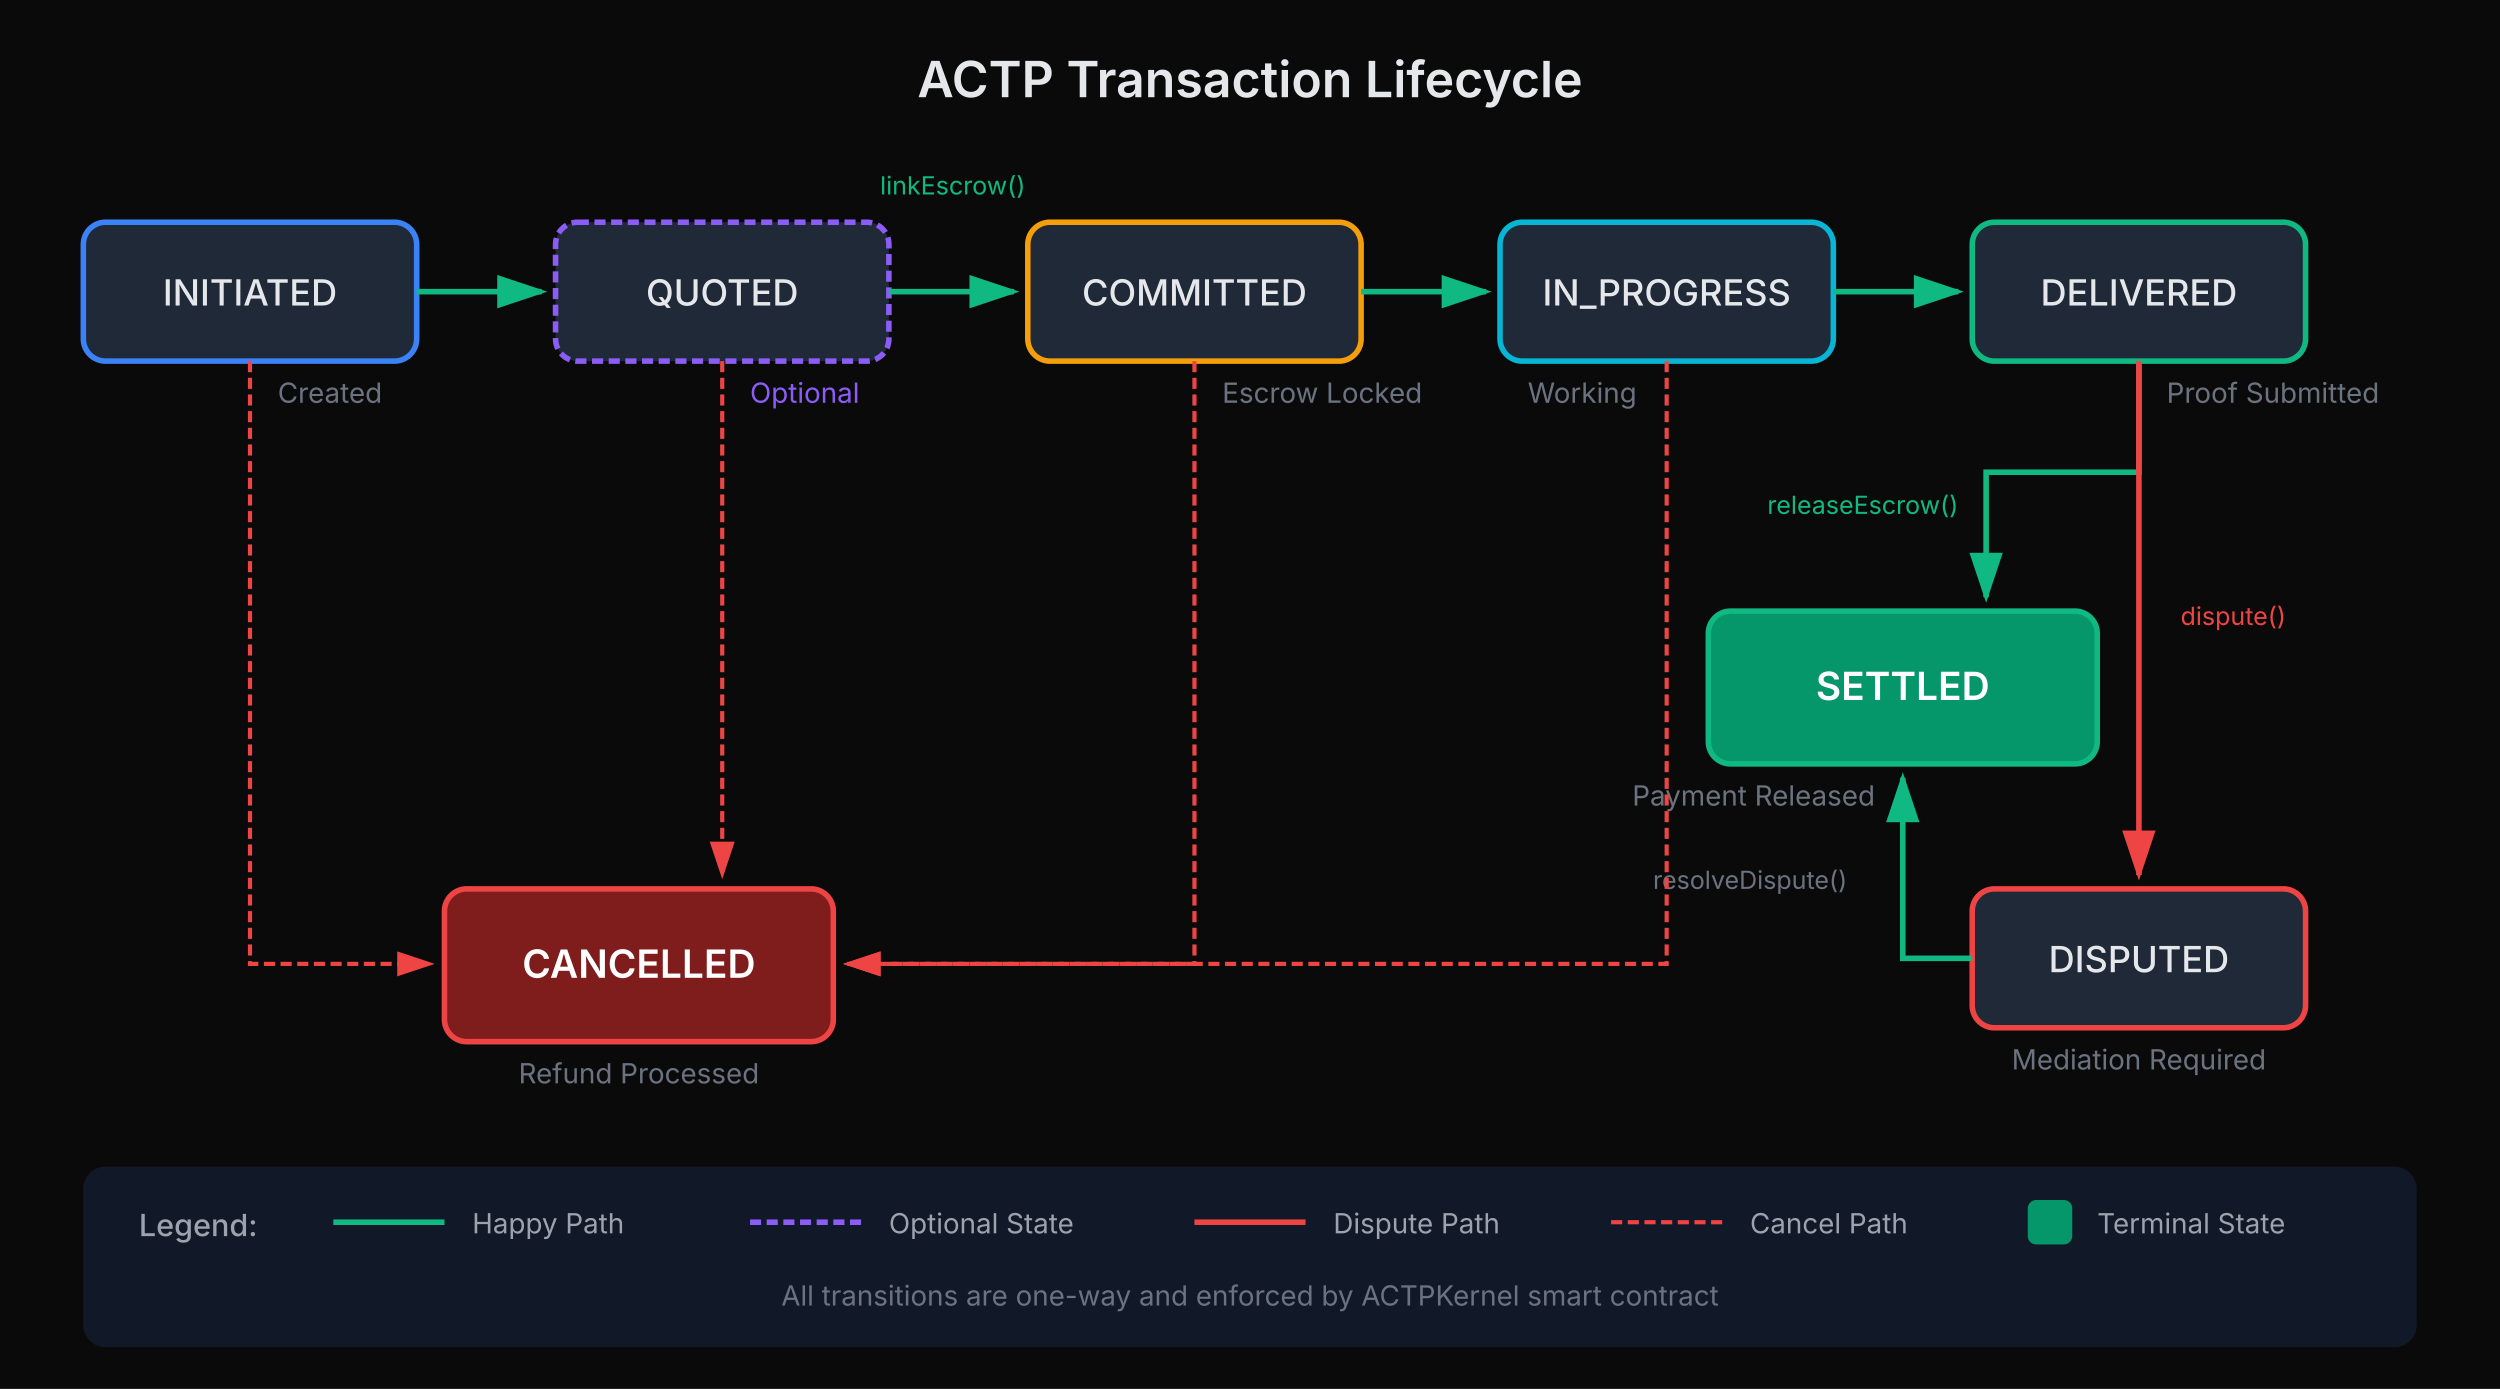
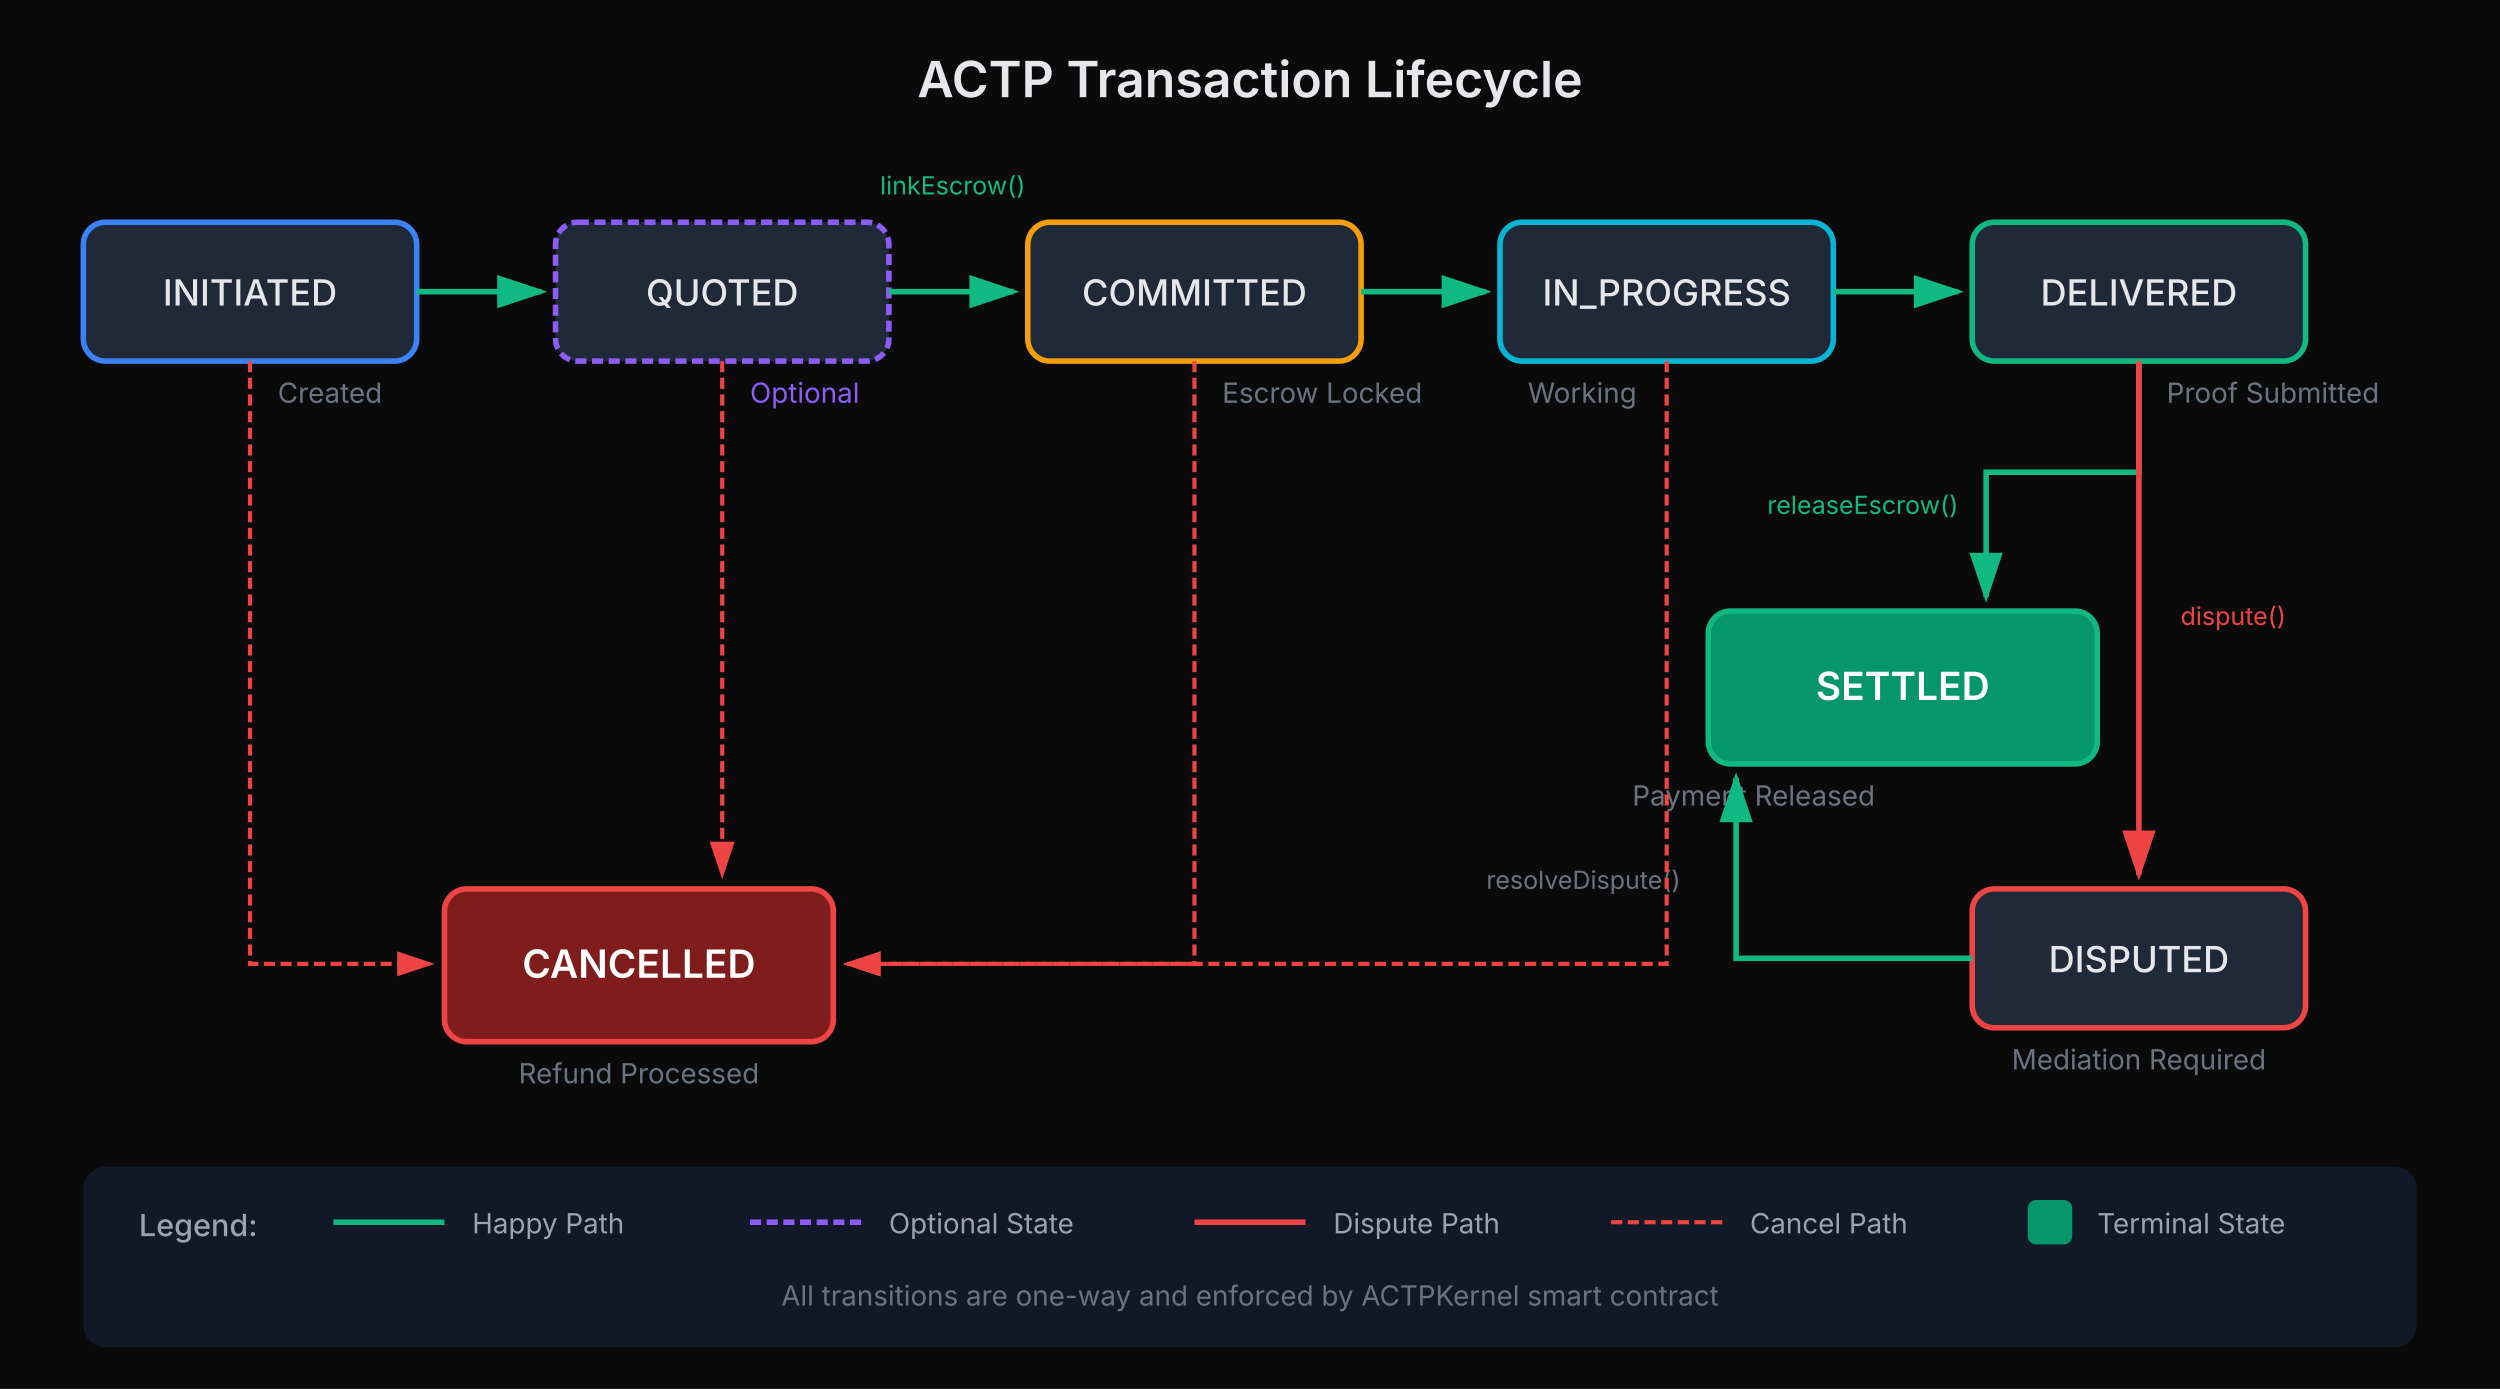
<svg xmlns="http://www.w3.org/2000/svg" width="900" height="500" viewBox="0 0 900 500">
  <rect width="900" height="500" fill="#0A0A0A" />
  <text x="450" y="35" text-anchor="middle" fill="#E5E7EB" font-family="system-ui, -apple-system, sans-serif" font-size="18" font-weight="600">
    ACTP Transaction Lifecycle
  </text>
  <rect x="30" y="80" width="120" height="50" rx="8" fill="#1F2937" stroke="#3B82F6" stroke-width="2" />
  <text x="90" y="110" text-anchor="middle" fill="#E5E7EB" font-family="system-ui, -apple-system, sans-serif" font-size="13" font-weight="500">INITIATED</text>
  <text x="100" y="145" text-anchor="start" fill="#6B7280" font-family="system-ui, -apple-system, sans-serif" font-size="10">Created</text>
  <rect x="200" y="80" width="120" height="50" rx="8" fill="#1F2937" stroke="#8B5CF6" stroke-width="2" stroke-dasharray="4,2" />
  <text x="260" y="110" text-anchor="middle" fill="#E5E7EB" font-family="system-ui, -apple-system, sans-serif" font-size="13" font-weight="500">QUOTED</text>
  <text x="270" y="145" text-anchor="start" fill="#8B5CF6" font-family="system-ui, -apple-system, sans-serif" font-size="10">Optional</text>
  <rect x="370" y="80" width="120" height="50" rx="8" fill="#1F2937" stroke="#F59E0B" stroke-width="2" />
  <text x="430" y="110" text-anchor="middle" fill="#E5E7EB" font-family="system-ui, -apple-system, sans-serif" font-size="13" font-weight="500">COMMITTED</text>
  <text x="440" y="145" text-anchor="start" fill="#6B7280" font-family="system-ui, -apple-system, sans-serif" font-size="10">Escrow Locked</text>
  <rect x="540" y="80" width="120" height="50" rx="8" fill="#1F2937" stroke="#06B6D4" stroke-width="2" />
  <text x="600" y="110" text-anchor="middle" fill="#E5E7EB" font-family="system-ui, -apple-system, sans-serif" font-size="13" font-weight="500">IN_PROGRESS</text>
  <text x="550" y="145" text-anchor="start" fill="#6B7280" font-family="system-ui, -apple-system, sans-serif" font-size="10">Working</text>
  <rect x="710" y="80" width="120" height="50" rx="8" fill="#1F2937" stroke="#10B981" stroke-width="2" />
  <text x="770" y="110" text-anchor="middle" fill="#E5E7EB" font-family="system-ui, -apple-system, sans-serif" font-size="13" font-weight="500">DELIVERED</text>
  <text x="780" y="145" text-anchor="start" fill="#6B7280" font-family="system-ui, -apple-system, sans-serif" font-size="10">Proof Submitted</text>
  <rect x="615" y="220" width="140" height="55" rx="8" fill="#059669" stroke="#10B981" stroke-width="2" />
  <text x="685" y="252" text-anchor="middle" fill="#FFFFFF" font-family="system-ui, -apple-system, sans-serif" font-size="14" font-weight="600">SETTLED</text>
  <text x="675" y="290" text-anchor="end" fill="#6B7280" font-family="system-ui, -apple-system, sans-serif" font-size="10">Payment Released</text>
  <rect x="710" y="320" width="120" height="50" rx="8" fill="#1F2937" stroke="#EF4444" stroke-width="2" />
  <text x="770" y="350" text-anchor="middle" fill="#E5E7EB" font-family="system-ui, -apple-system, sans-serif" font-size="13" font-weight="500">DISPUTED</text>
  <text x="770" y="385" text-anchor="middle" fill="#6B7280" font-family="system-ui, -apple-system, sans-serif" font-size="10">Mediation Required</text>
  <rect x="160" y="320" width="140" height="55" rx="8" fill="#7F1D1D" stroke="#EF4444" stroke-width="2" />
  <text x="230" y="352" text-anchor="middle" fill="#FFFFFF" font-family="system-ui, -apple-system, sans-serif" font-size="14" font-weight="600">CANCELLED</text>
  <text x="230" y="390" text-anchor="middle" fill="#6B7280" font-family="system-ui, -apple-system, sans-serif" font-size="10">Refund Processed</text>
  <line x1="150" y1="105" x2="195" y2="105" stroke="#10B981" stroke-width="2" marker-end="url(#arrowGreen)" />
  <line x1="320" y1="105" x2="365" y2="105" stroke="#10B981" stroke-width="2" marker-end="url(#arrowGreen)" />
  <text x="343" y="70" text-anchor="middle" fill="#10B981" font-family="system-ui, -apple-system, sans-serif" font-size="9">linkEscrow()</text>
  <line x1="490" y1="105" x2="535" y2="105" stroke="#10B981" stroke-width="2" marker-end="url(#arrowGreen)" />
  <line x1="660" y1="105" x2="705" y2="105" stroke="#10B981" stroke-width="2" marker-end="url(#arrowGreen)" />
  <path d="M 770 130 L 770 170 L 715 170 L 715 215" fill="none" stroke="#10B981" stroke-width="2" marker-end="url(#arrowGreen)" />
  <text x="705" y="185" text-anchor="end" fill="#10B981" font-family="system-ui, -apple-system, sans-serif" font-size="9">releaseEscrow()</text>
  <line x1="770" y1="130" x2="770" y2="315" stroke="#EF4444" stroke-width="2" marker-end="url(#arrowRed)" />
  <text x="785" y="225" fill="#EF4444" font-family="system-ui, -apple-system, sans-serif" font-size="9">dispute()</text>
-   <path d="M 710 345 L 685 345 L 685 280" fill="none" stroke="#10B981" stroke-width="2" marker-end="url(#arrowGreen)" />
-   <text x="665" y="320" text-anchor="end" fill="#6B7280" font-family="system-ui, -apple-system, sans-serif" font-size="9">resolveDispute()</text>
+   <path d="M 710 345 L 625 345 L 625 280" fill="none" stroke="#10B981" stroke-width="2" marker-end="url(#arrowGreen)" />
+   <text x="605" y="320" text-anchor="end" fill="#6B7280" font-family="system-ui, -apple-system, sans-serif" font-size="9">resolveDispute()</text>
  <path d="M 90 130 L 90 347 L 155 347" fill="none" stroke="#EF4444" stroke-width="1.5" stroke-dasharray="4,2" marker-end="url(#arrowRed)" />
  <path d="M 260 130 L 260 315" fill="none" stroke="#EF4444" stroke-width="1.5" stroke-dasharray="4,2" marker-end="url(#arrowRed)" />
  <path d="M 430 130 L 430 347 L 305 347" fill="none" stroke="#EF4444" stroke-width="1.5" stroke-dasharray="4,2" marker-end="url(#arrowRed)" />
  <path d="M 600 130 L 600 347 L 305 347" fill="none" stroke="#EF4444" stroke-width="1.5" stroke-dasharray="4,2" marker-end="url(#arrowRed)" />
  <rect x="30" y="420" width="840" height="65" rx="8" fill="#111827" />
  <text x="50" y="445" fill="#9CA3AF" font-family="system-ui, -apple-system, sans-serif" font-size="11" font-weight="500">Legend:</text>
  <line x1="120" y1="440" x2="160" y2="440" stroke="#10B981" stroke-width="2" />
  <text x="170" y="444" fill="#9CA3AF" font-family="system-ui, -apple-system, sans-serif" font-size="10">Happy Path</text>
  <line x1="270" y1="440" x2="310" y2="440" stroke="#8B5CF6" stroke-width="2" stroke-dasharray="4,2" />
  <text x="320" y="444" fill="#9CA3AF" font-family="system-ui, -apple-system, sans-serif" font-size="10">Optional State</text>
  <line x1="430" y1="440" x2="470" y2="440" stroke="#EF4444" stroke-width="2" />
  <text x="480" y="444" fill="#9CA3AF" font-family="system-ui, -apple-system, sans-serif" font-size="10">Dispute Path</text>
  <line x1="580" y1="440" x2="620" y2="440" stroke="#EF4444" stroke-width="1.5" stroke-dasharray="4,2" />
  <text x="630" y="444" fill="#9CA3AF" font-family="system-ui, -apple-system, sans-serif" font-size="10">Cancel Path</text>
  <rect x="730" y="432" width="16" height="16" rx="3" fill="#059669" />
  <text x="755" y="444" fill="#9CA3AF" font-family="system-ui, -apple-system, sans-serif" font-size="10">Terminal State</text>
  <text x="450" y="470" text-anchor="middle" fill="#6B7280" font-family="system-ui, -apple-system, sans-serif" font-size="10">
    All transitions are one-way and enforced by ACTPKernel smart contract
  </text>
  <defs>
    <marker id="arrow" markerWidth="10" markerHeight="10" refX="8" refY="3" orient="auto" markerUnits="strokeWidth">
      <path d="M0,0 L0,6 L9,3 z" fill="#4B5563" />
    </marker>
    <marker id="arrowBlue" markerWidth="10" markerHeight="10" refX="8" refY="3" orient="auto" markerUnits="strokeWidth">
      <path d="M0,0 L0,6 L9,3 z" fill="#3B82F6" />
    </marker>
    <marker id="arrowGreen" markerWidth="10" markerHeight="10" refX="8" refY="3" orient="auto" markerUnits="strokeWidth">
      <path d="M0,0 L0,6 L9,3 z" fill="#10B981" />
    </marker>
    <marker id="arrowRed" markerWidth="10" markerHeight="10" refX="8" refY="3" orient="auto" markerUnits="strokeWidth">
      <path d="M0,0 L0,6 L9,3 z" fill="#EF4444" />
    </marker>
  </defs>
</svg>
